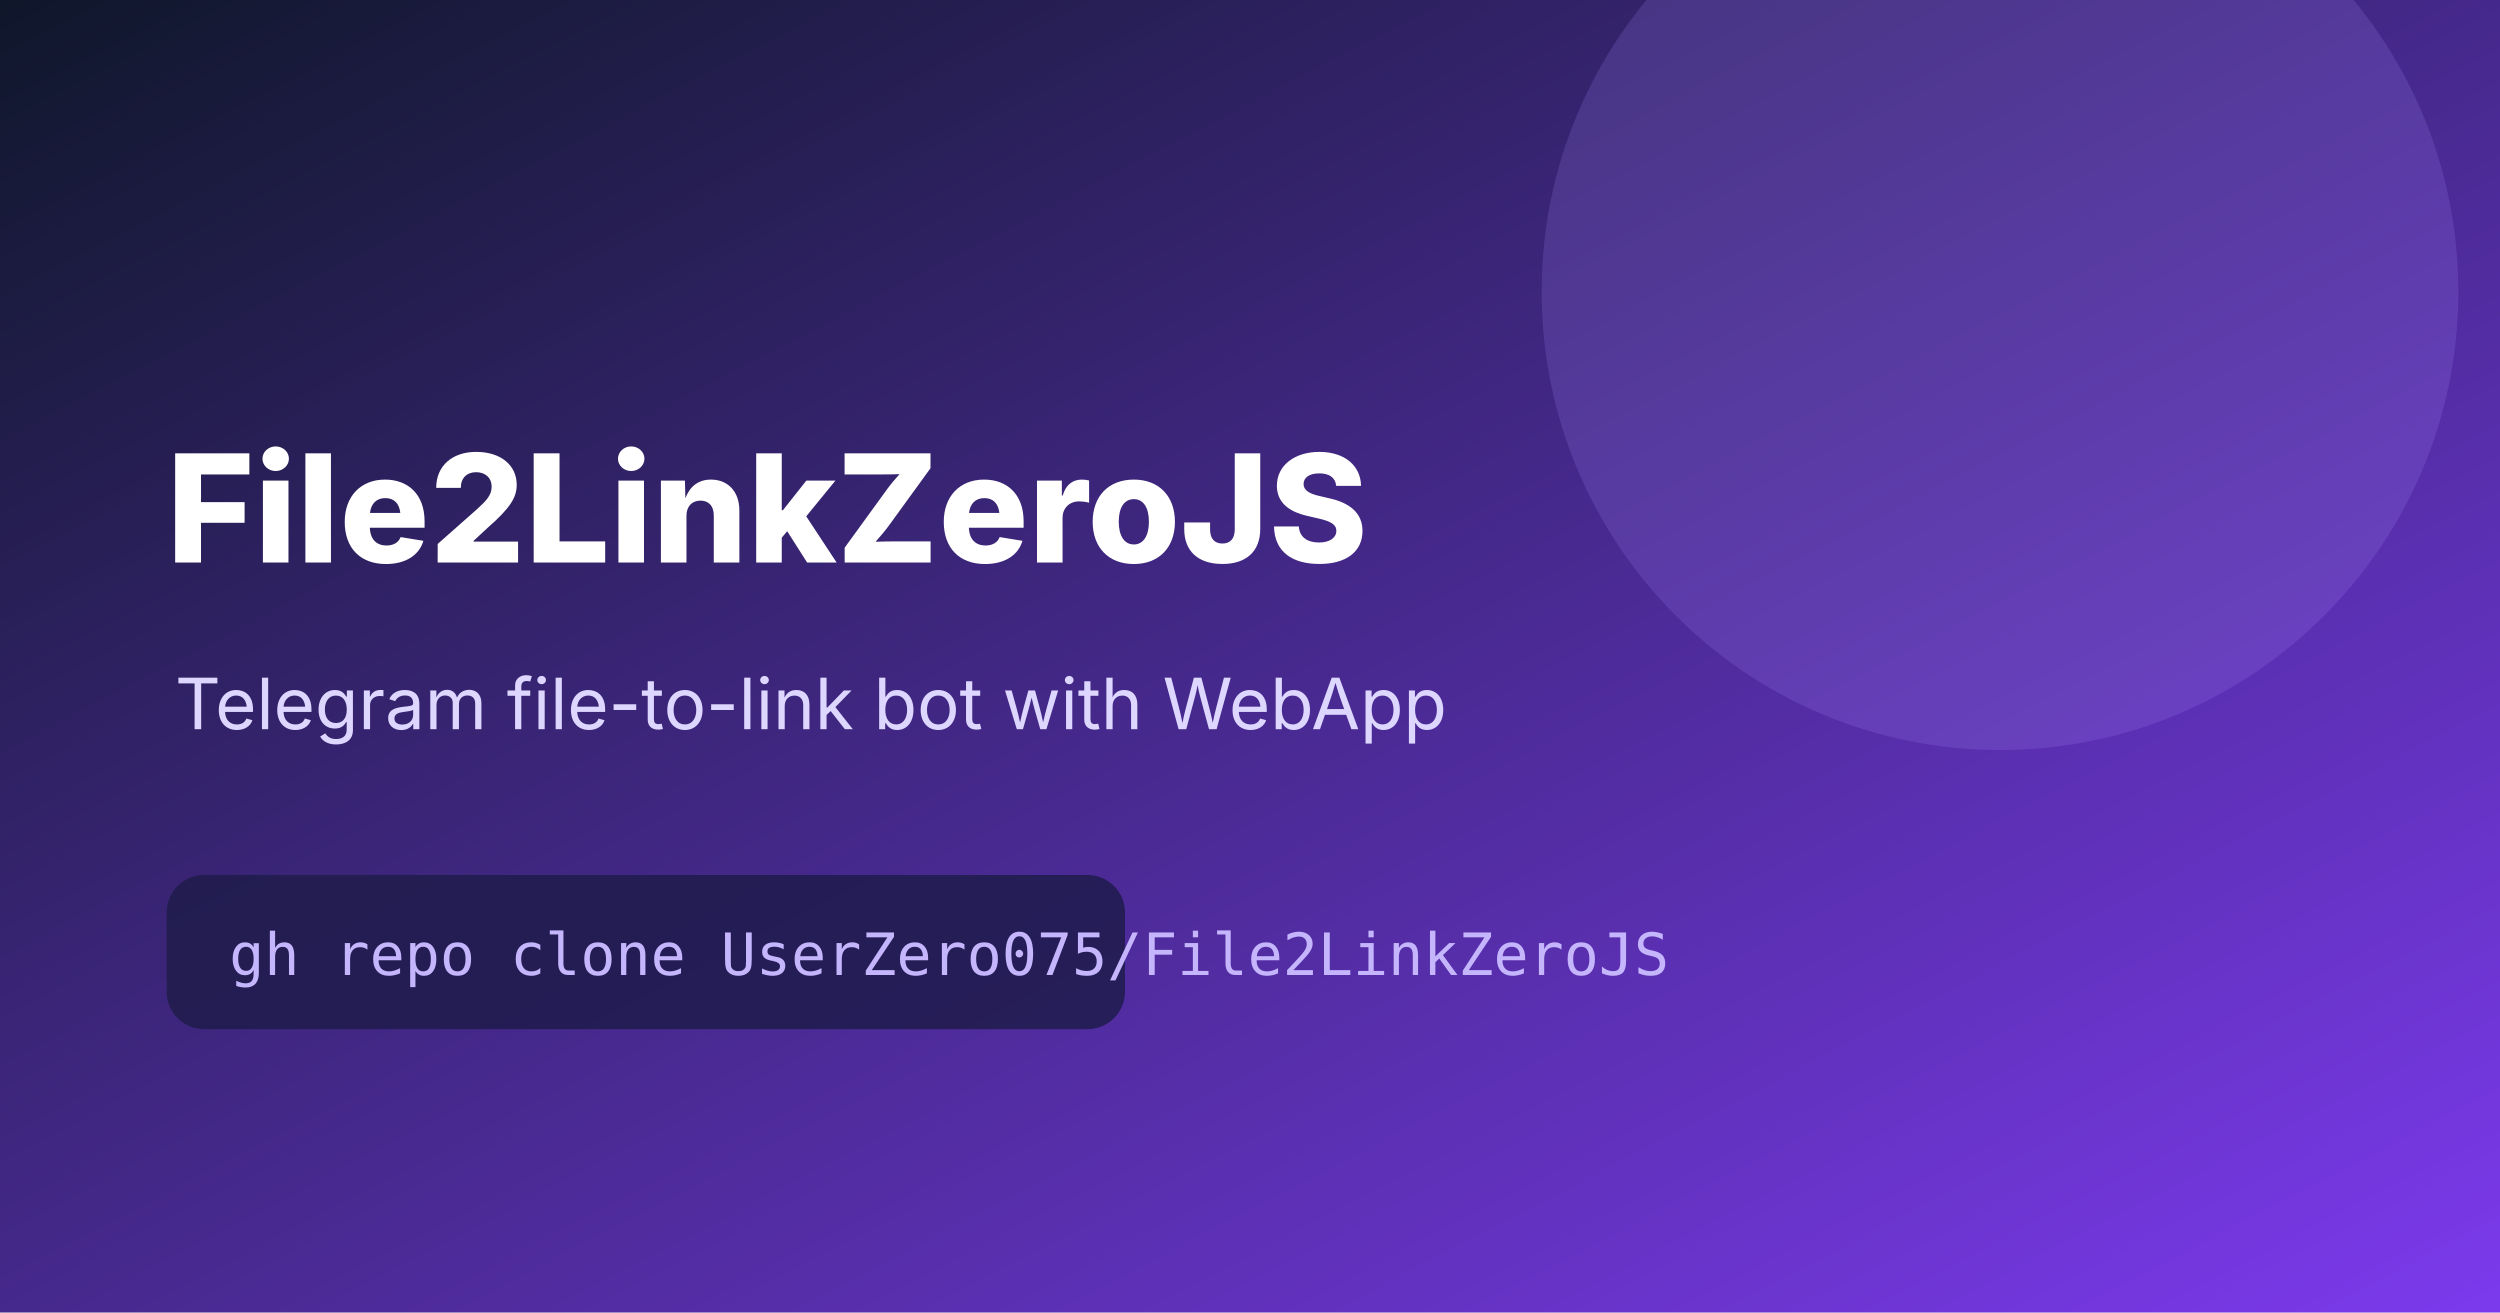
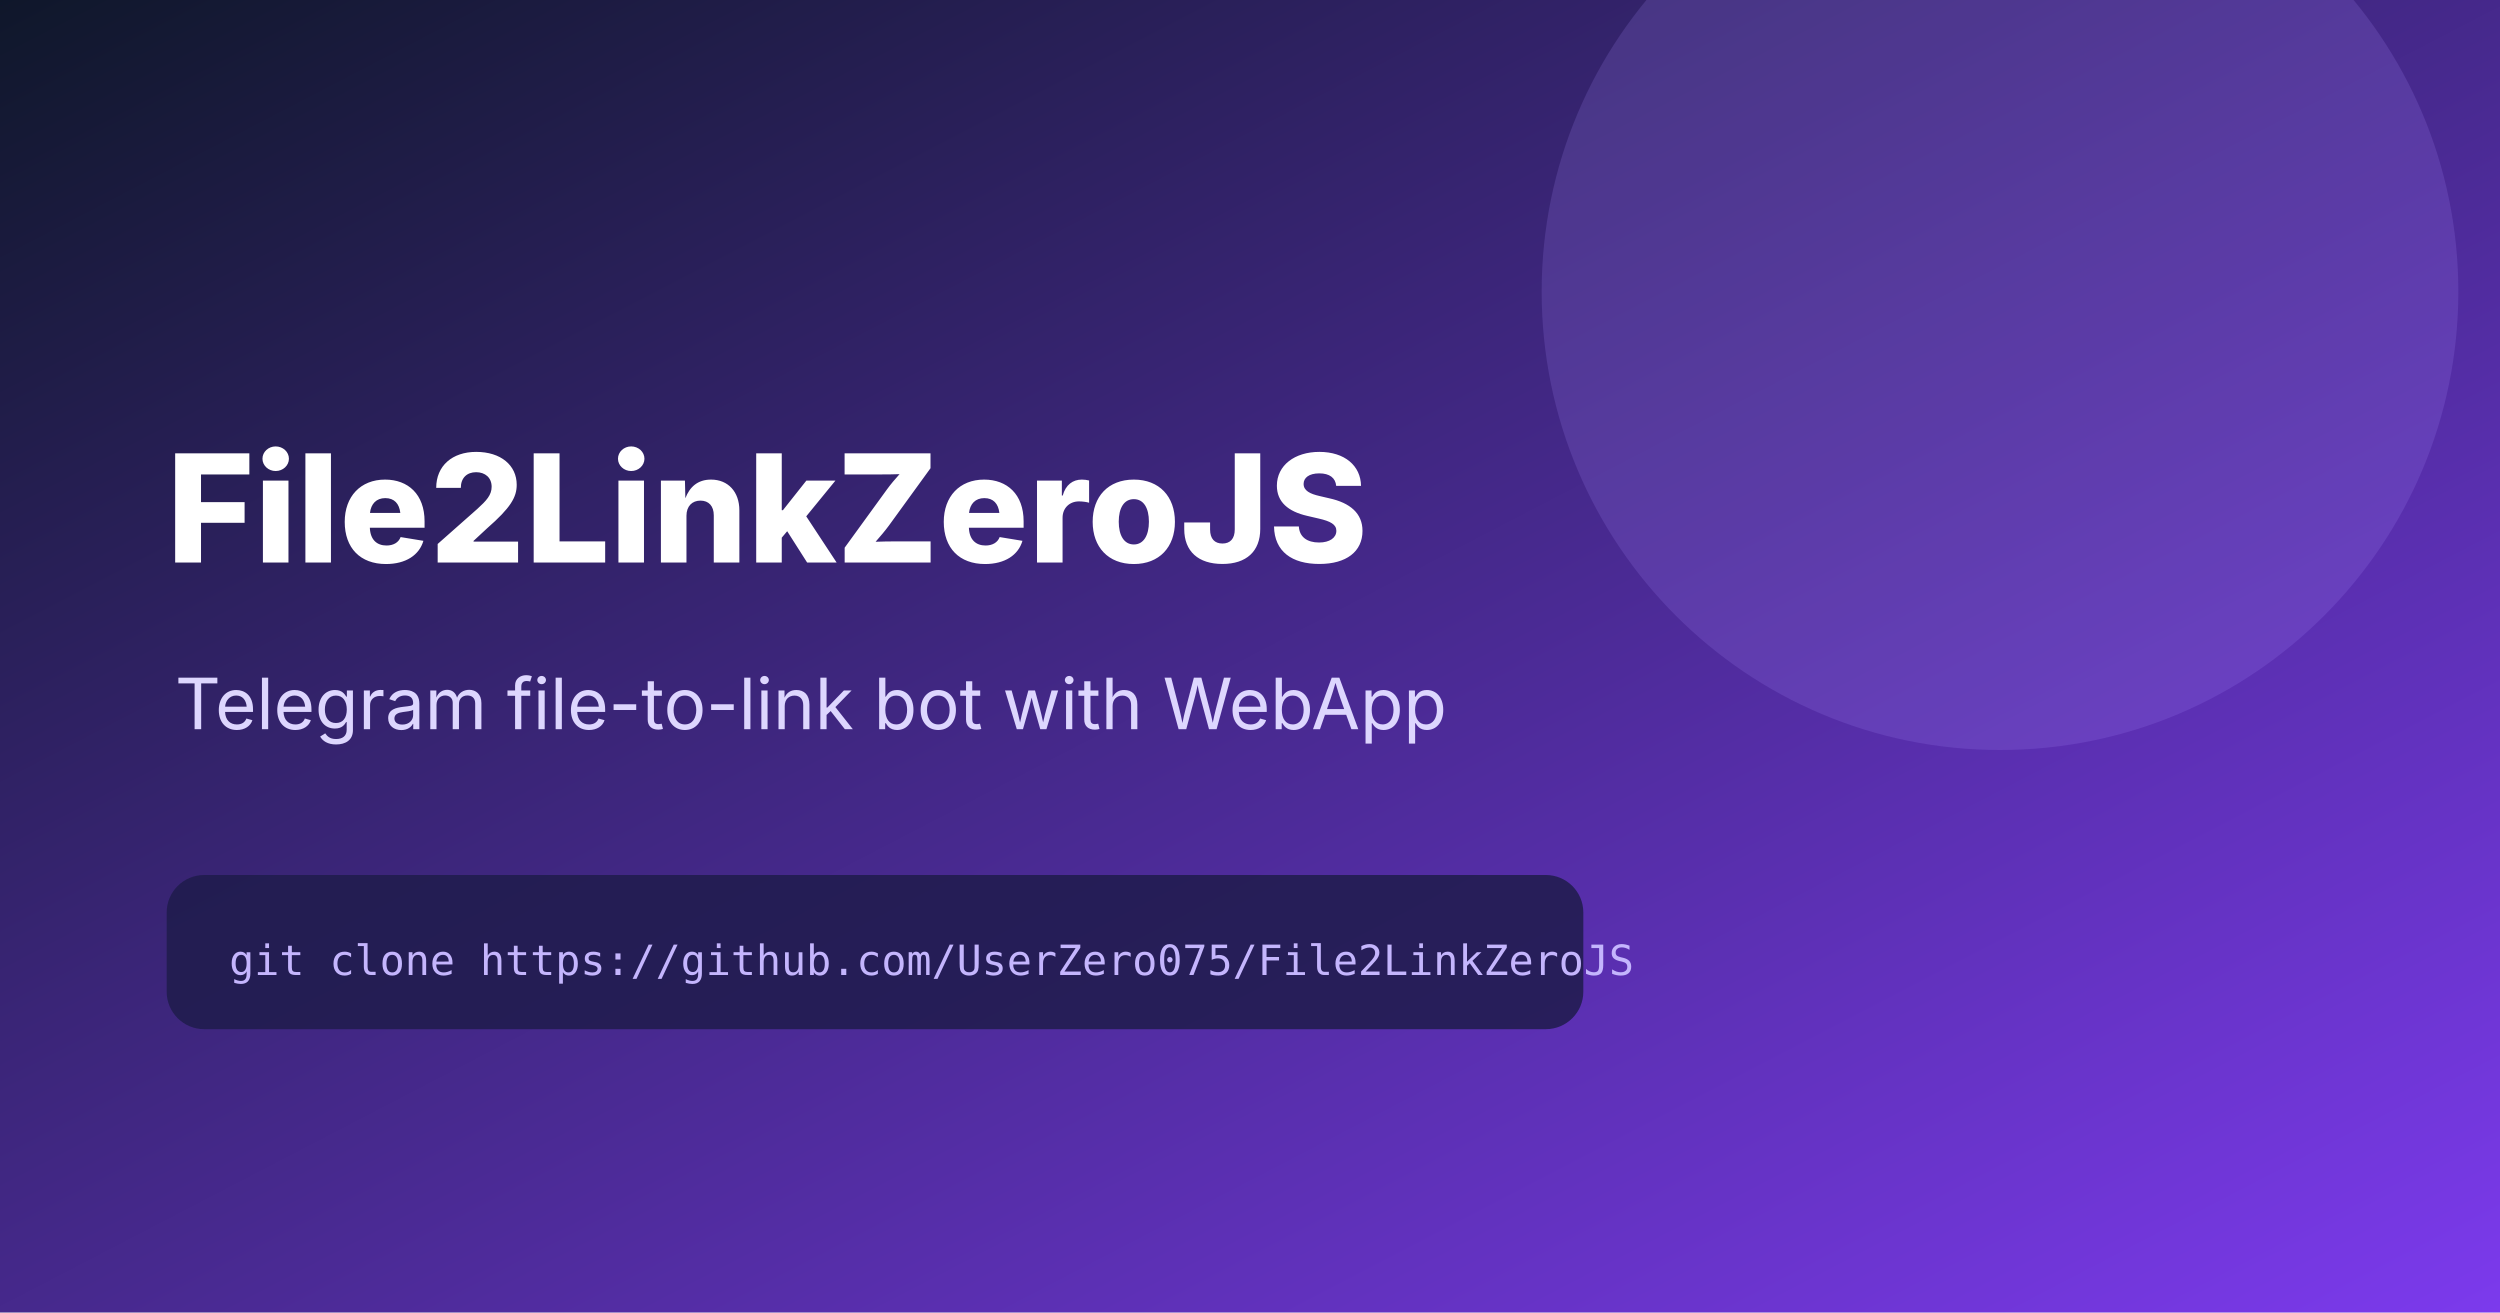
<svg xmlns="http://www.w3.org/2000/svg" viewBox="0 0 1200 630">
  <defs>
    <linearGradient id="g" x1="0" x2="1" y1="0" y2="1">
      <stop stop-color="#0f172a" />
      <stop offset="1" stop-color="#7c3aed" />
    </linearGradient>
  </defs>
  <rect width="1200" height="630" fill="url(#g)" />
  <circle cx="960" cy="140" r="220" fill="#a78bfa" opacity=".18" />
  <text x="80" y="270" fill="#fff" font-family="Inter,Arial" font-size="72" font-weight="800">File2LinkZeroJS</text>
  <text x="84" y="350" fill="#ddd6fe" font-family="Inter,Arial" font-size="34">Telegram file-to-link bot with WebApp</text>
-   <rect x="80" y="420" width="460" height="74" rx="18" fill="#1e1b4b" opacity=".85" />
-   <text x="110" y="468" fill="#c4b5fd" font-family="monospace" font-size="28">gh repo clone UserZero075/File2LinkZeroJS</text>
+   <rect x="80" y="420" width="680" height="74" rx="18" fill="#1e1b4b" opacity=".85" />
+   <text x="110" y="468" fill="#c4b5fd" font-family="monospace" font-size="20" textLength="620" lengthAdjust="spacing">git clone https://github.com/UserZero075/File2LinkZeroJS</text>
</svg>
